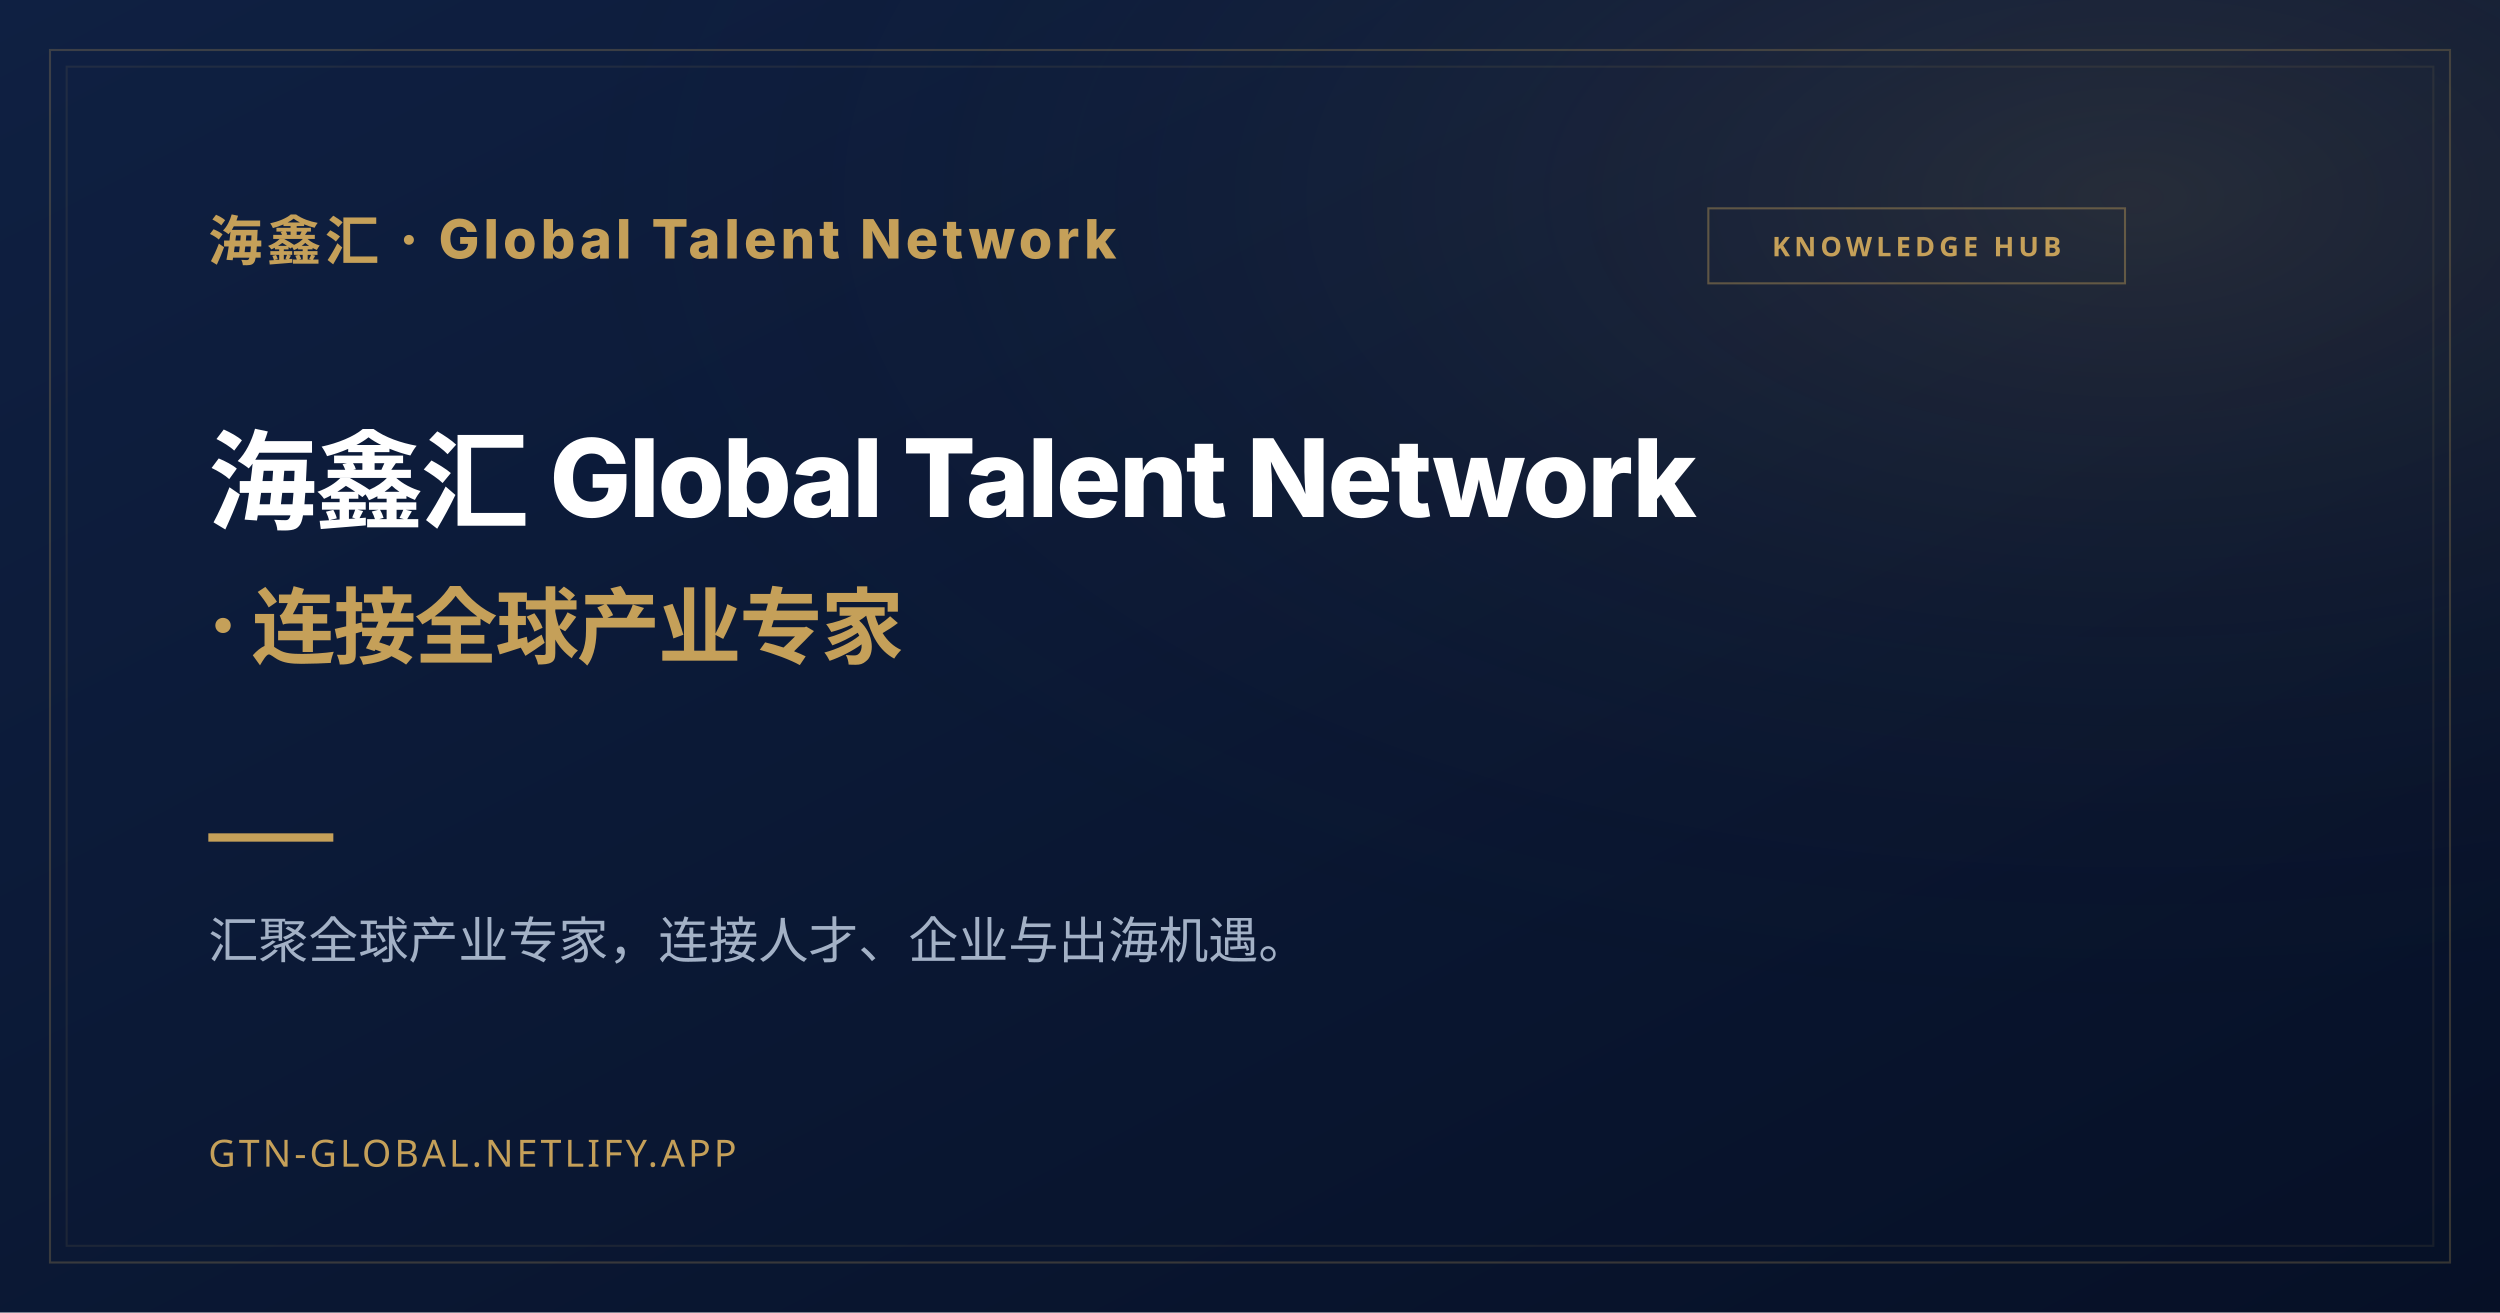
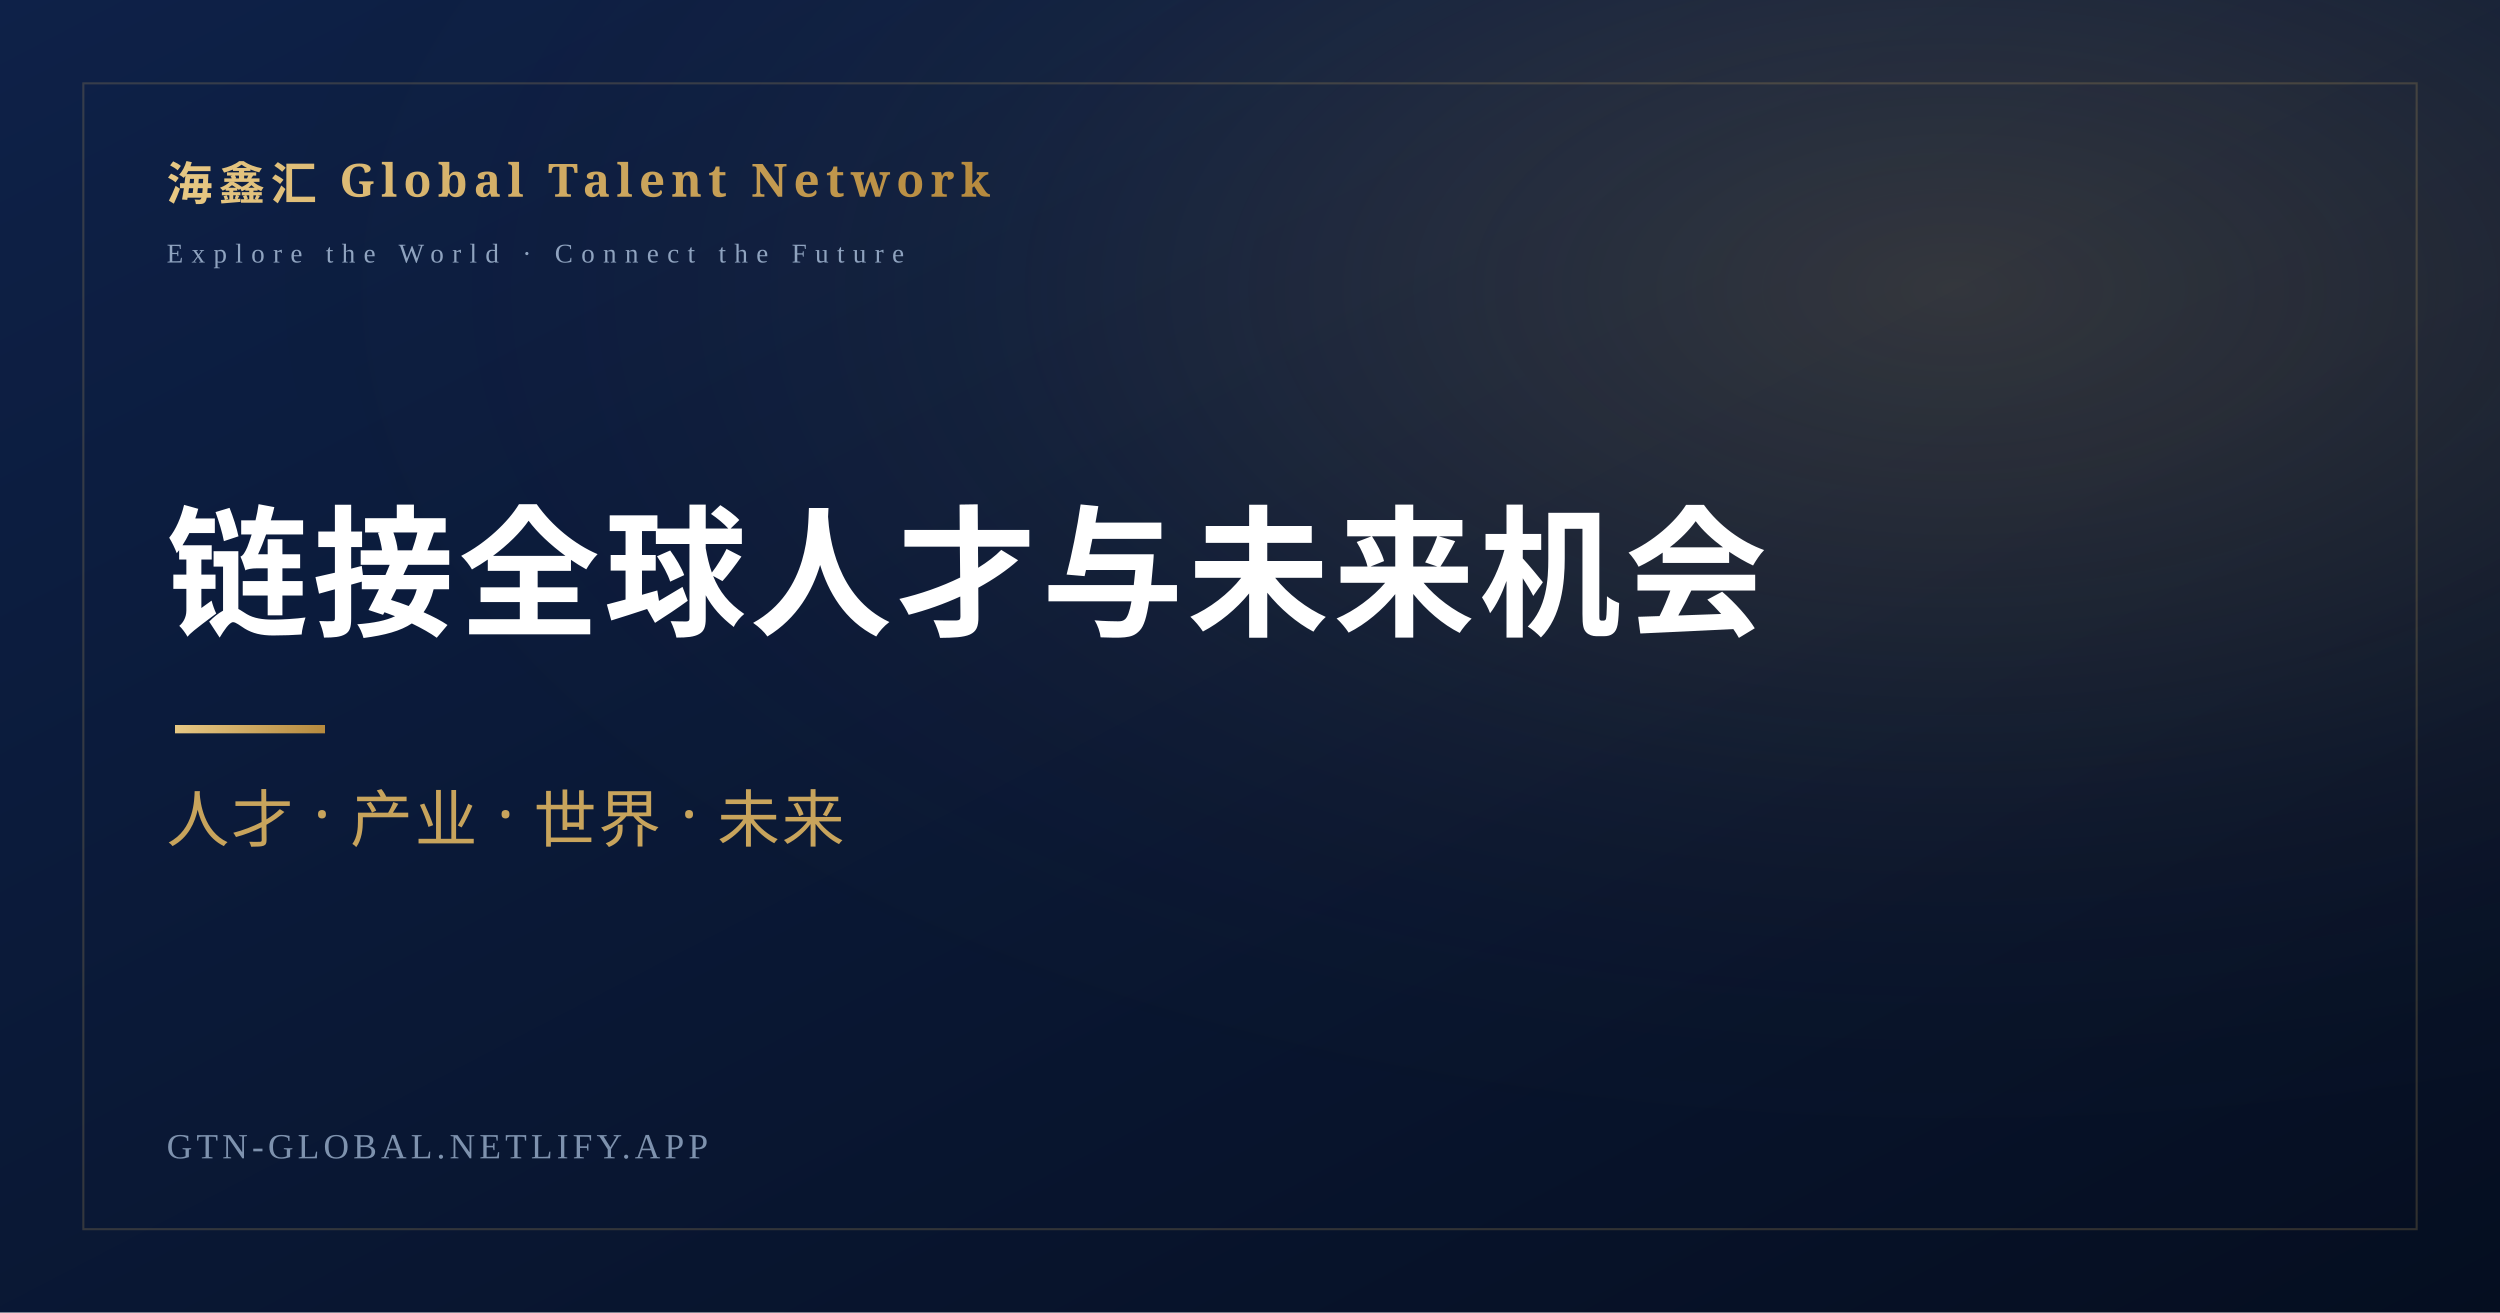
<svg xmlns="http://www.w3.org/2000/svg" viewBox="0 0 1200 630" width="1200" height="630">
  <defs>
-     <linearGradient id="wtc-bg" x1="0%" y1="0%" x2="100%" y2="100%">
-       <stop offset="0%" stop-color="#0F2042" />
-       <stop offset="100%" stop-color="#061026" />
+     <linearGradient id="bg" x1="0%" y1="0%" x2="100%" y2="100%">
+       <stop offset="0%" stop-color="#0E2148" />
+       <stop offset="100%" stop-color="#050E20" />
    </linearGradient>
-     <radialGradient id="gold-glow" cx="85%" cy="15%" r="65%">
-       <stop offset="0%" stop-color="#C5A059" stop-opacity="0.15" />
-       <stop offset="100%" stop-color="#061026" stop-opacity="0" />
+     <radialGradient id="glow" cx="78%" cy="22%" r="70%">
+       <stop offset="0%" stop-color="#C8A45C" stop-opacity="0.22" />
+       <stop offset="55%" stop-color="#C8A45C" stop-opacity="0.05" />
+       <stop offset="100%" stop-color="#050E20" stop-opacity="0" />
    </radialGradient>
+     <linearGradient id="gold" x1="0%" y1="0%" x2="100%" y2="0%">
+       <stop offset="0%" stop-color="#E7C884" />
+       <stop offset="100%" stop-color="#B68A3E" />
+     </linearGradient>
  </defs>
-   <rect width="1200" height="630" fill="url(#wtc-bg)" />
-   <rect width="1200" height="630" fill="url(#gold-glow)" />
-   <rect x="24" y="24" width="1152" height="582" fill="none" stroke="#C5A059" stroke-opacity="0.25" stroke-width="1" />
-   <rect x="32" y="32" width="1136" height="566" fill="none" stroke="#C5A059" stroke-opacity="0.1" stroke-width="1" />
-   <g transform="translate(100, 100)">
-     <text x="0" y="25" fill="#C5A059" font-family="system-ui, -apple-system, sans-serif" font-size="26" font-weight="800" letter-spacing="2">海鑫汇 · Global Talent Network</text>
-     <g transform="translate(720, 0)">
-       <rect width="200" height="36" fill="none" stroke="#C5A059" stroke-opacity="0.4" stroke-width="1" />
-       <text x="100" y="23" fill="#C5A059" font-family="system-ui, sans-serif" font-size="13" font-weight="600" text-anchor="middle" letter-spacing="2">KNOWLEDGE HUB</text>
-     </g>
+   <rect width="1200" height="630" fill="url(#bg)" />
+   <rect width="1200" height="630" fill="url(#glow)" />
+   <rect x="40" y="40" width="1120" height="550" fill="none" stroke="#C8A45C" stroke-opacity="0.22" stroke-width="1" />
+   <g transform="translate(80, 96)">
+     <text x="0" y="0" fill="url(#gold)" font-family="'Noto Serif SC', Georgia, 'Songti SC', serif" font-size="22" font-weight="700" letter-spacing="3">海鑫汇 Global Talent Network</text>
+     <text x="0" y="30" fill="#8FA3BF" font-family="Georgia, 'Times New Roman', serif" font-size="13" font-weight="400" letter-spacing="4">Explore the World · Connect the Future</text>
  </g>
-   <g transform="translate(100, 250)">
-     <text fill="#FFFFFF" font-family="system-ui, -apple-system, sans-serif" font-size="52" font-weight="800" letter-spacing="-1">
-       <tspan x="0" dy="0">海鑫汇 Global Talent Network</tspan>
-       <tspan x="0" dy="64" fill="#C5A059" font-size="40">· 连接全球产业专家</tspan>
+   <g transform="translate(80, 300)">
+     <text fill="#FFFFFF" font-family="'Noto Serif SC', Georgia, 'Songti SC', serif" font-size="68" font-weight="700" letter-spacing="2">
+       <tspan x="0" dy="0">链接全球人才与未来机会</tspan>
    </text>
-     <rect x="0" y="150" width="60" height="4" fill="#C5A059" />
-     <text fill="#A3B1C6" font-family="system-ui, -apple-system, sans-serif" font-size="24" font-weight="400" line-height="1.6">
-       <tspan x="0" dy="210">汇聚全球产业专家，连接人才、企业与出海机遇。</tspan>
-     </text>
+     <rect x="4" y="48" width="72" height="4" fill="url(#gold)" />
+     <text x="0" y="104" fill="#C8A45C" font-family="'Noto Serif SC', Georgia, serif" font-size="30" font-weight="400" letter-spacing="1">人才 · 产业 · 世界 · 未来</text>
  </g>
-   <g transform="translate(100, 560)">
-     <text x="0" y="0" fill="#C5A059" font-family="system-ui, sans-serif" font-size="18" font-weight="500" letter-spacing="1.5">GTN-GLOBAL.NETLIFY.APP</text>
-   </g>
+   <text x="80" y="556" fill="#7E92AE" font-family="Georgia, 'Times New Roman', serif" font-size="17" font-weight="400" letter-spacing="2">GTN-GLOBAL.NETLIFY.APP</text>
</svg>
